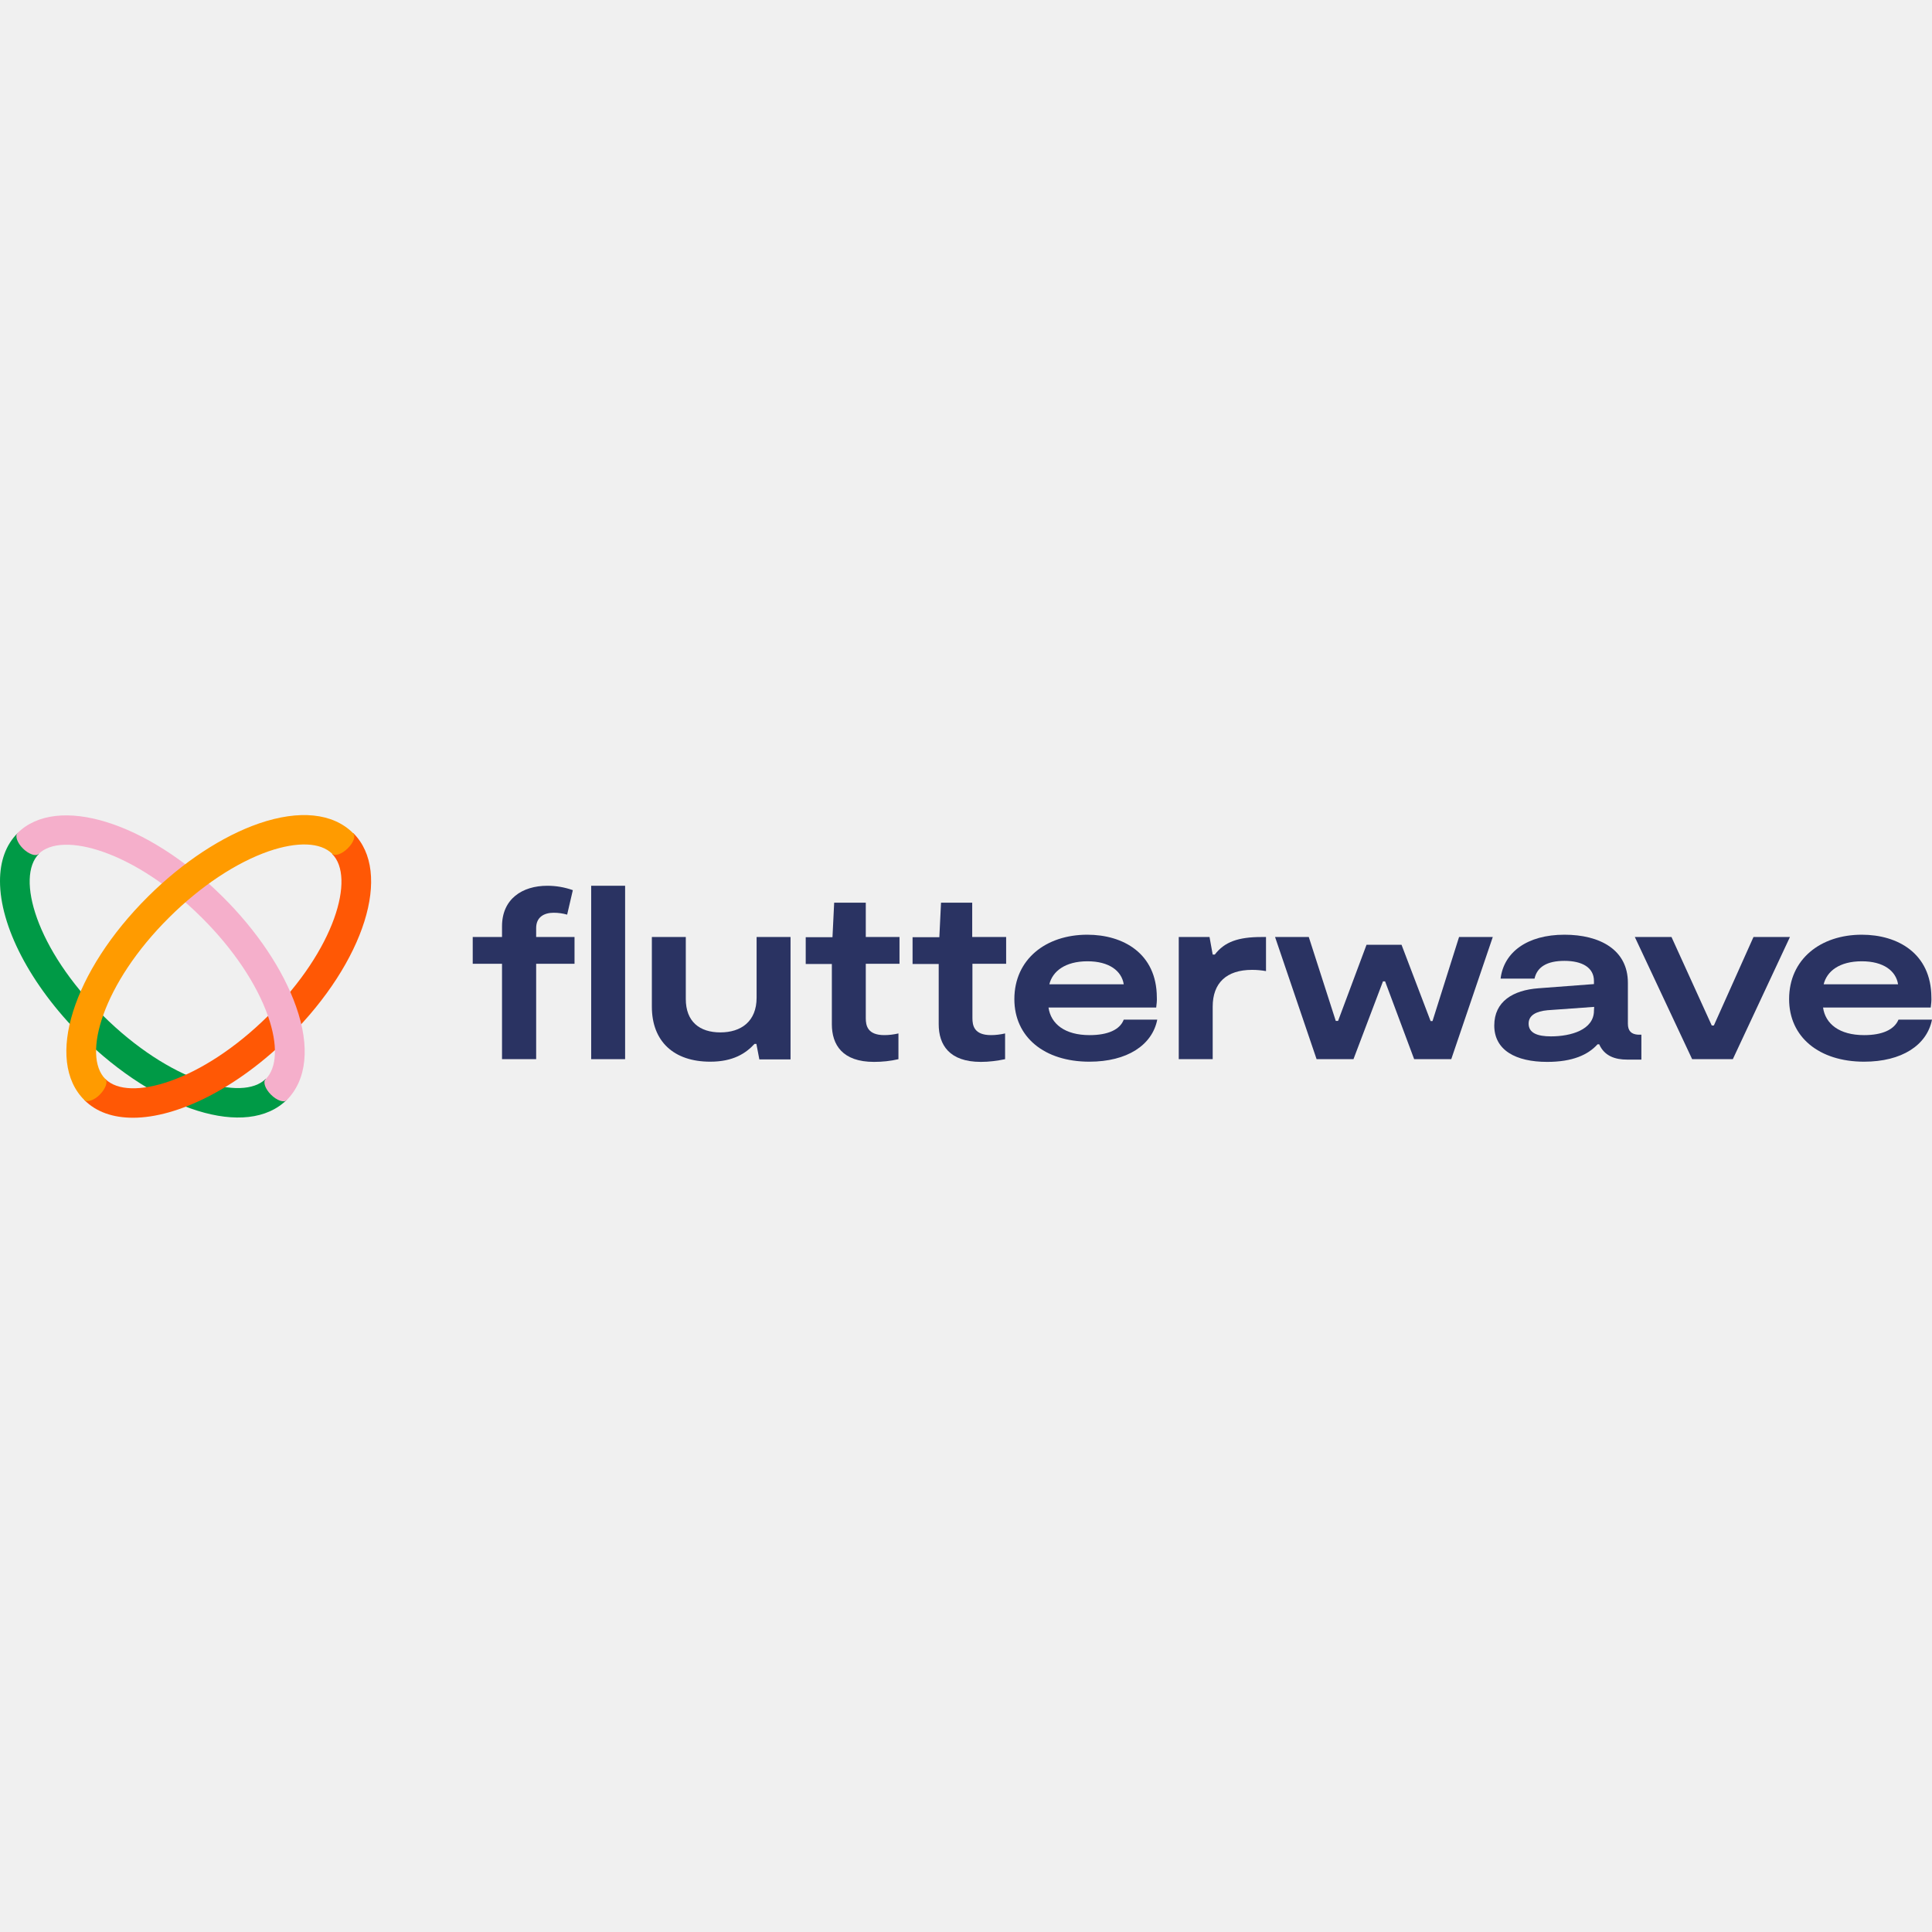
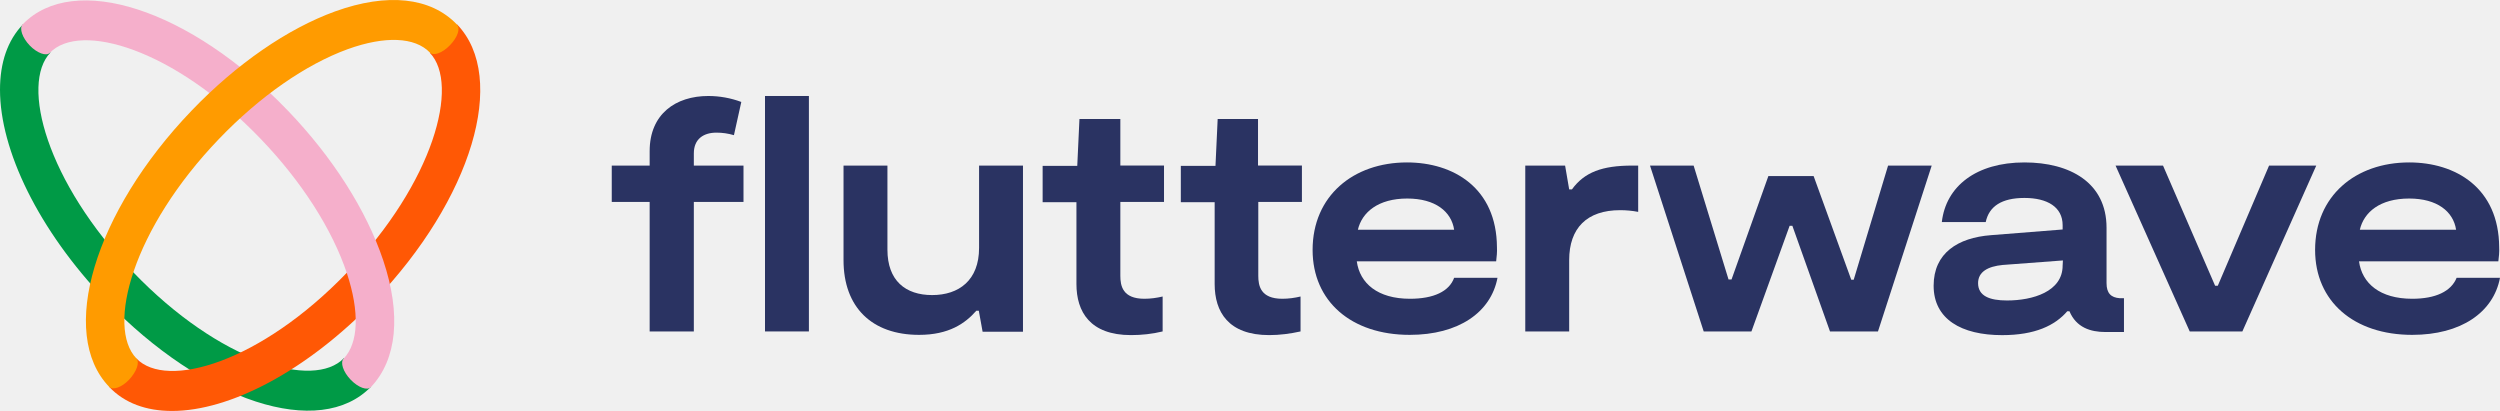
- <svg xmlns="http://www.w3.org/2000/svg" width="256" height="256" viewBox="0 0 256 256" fill="none">
-   <g clip-path="url(#clip0_2018_3101)">
-     <path d="M82.83 117.368H78.334V140.346H82.83V117.368Z" fill="#2A3362" />
-     <path d="M100.254 132.197C100.254 135.357 98.188 136.798 95.451 136.798C92.714 136.798 90.871 135.385 90.871 132.363V124.159H86.375V133.389C86.375 137.99 89.279 140.679 94.111 140.679C97.154 140.679 98.83 139.57 99.975 138.323H100.226L100.617 140.374H104.75V124.159H100.254V132.197Z" fill="#2A3362" />
-     <path d="M144.378 137.159C141.083 137.159 139.239 135.662 138.932 133.5H153.203C153.258 133.057 153.314 132.585 153.286 132.142C153.258 126.321 148.818 123.854 144.071 123.854C138.569 123.854 134.408 127.125 134.408 132.391C134.408 137.408 138.374 140.679 144.35 140.679C149.349 140.679 152.672 138.489 153.342 135.108H148.902C148.399 136.438 146.807 137.159 144.378 137.159ZM144.099 127.375C146.975 127.375 148.623 128.65 148.902 130.423H139.044C139.463 128.705 141.138 127.375 144.099 127.375Z" fill="#2A3362" />
-     <path d="M160.967 126.487H160.688L160.269 124.159H156.191V140.346H160.688V133.389C160.688 130.257 162.503 128.511 165.91 128.511C166.524 128.511 167.139 128.566 167.753 128.677V124.159H167.139C164.095 124.159 162.251 124.797 160.967 126.487Z" fill="#2A3362" />
-     <path d="M189.814 135.301H189.563L185.709 125.185H181.073L177.303 135.274H176.996L173.421 124.159H168.953L174.455 140.346H179.342L183.251 130.035H183.531L187.384 140.346H192.299L197.801 124.159H193.333L189.814 135.301Z" fill="#2A3362" />
-     <path d="M215.703 135.634V130.229C215.703 125.822 211.961 123.854 207.297 123.854C202.355 123.854 199.255 126.183 198.836 129.675H203.332C203.667 128.151 204.952 127.319 207.297 127.319C209.643 127.319 211.207 128.206 211.207 129.98V130.396L203.863 130.95C200.483 131.2 197.998 132.696 197.998 135.884C197.998 139.154 200.847 140.706 205.008 140.706C208.387 140.706 210.425 139.764 211.682 138.378H211.905C212.603 139.958 214.056 140.402 215.592 140.402H217.491V137.103H217.072C216.15 137.048 215.703 136.604 215.703 135.634ZM211.207 133.916C211.207 136.466 208.135 137.325 205.51 137.325C203.723 137.325 202.55 136.882 202.55 135.634C202.55 134.526 203.555 133.999 205.063 133.86L211.235 133.417L211.207 133.916Z" fill="#2A3362" />
-     <path d="M232.346 124.159L227.095 135.884H226.816L221.482 124.159H216.623L224.219 140.346H229.609L237.177 124.159H232.346Z" fill="#2A3362" />
-     <path d="M251.56 135.108C251.002 136.438 249.41 137.159 247.008 137.159C243.713 137.159 241.87 135.662 241.563 133.5H255.833C255.889 133.057 255.945 132.585 255.917 132.142C255.889 126.321 251.448 123.854 246.701 123.854C241.199 123.854 237.066 127.125 237.066 132.391C237.066 137.408 241.032 140.679 247.008 140.679C252.007 140.679 255.33 138.489 256 135.108H251.56ZM246.701 127.375C249.577 127.375 251.225 128.65 251.504 130.423H241.646C242.065 128.705 243.713 127.375 246.701 127.375Z" fill="#2A3362" />
-     <path d="M71.044 122.967C71.044 121.553 72.05 120.944 73.362 120.944C73.977 120.944 74.563 121.027 75.15 121.193L75.904 117.95C74.814 117.562 73.669 117.368 72.525 117.368C69.201 117.368 66.52 119.114 66.52 122.745V124.159H62.639V127.707H66.52V140.346H71.044V127.707H76.127V124.159H71.044V122.967Z" fill="#2A3362" />
-     <path d="M114.721 119.613H110.532L110.308 124.187H106.762V127.734H110.225V135.717C110.225 138.433 111.621 140.706 115.81 140.706C116.899 140.706 117.988 140.595 119.049 140.346V136.936C118.435 137.075 117.821 137.158 117.178 137.158C114.944 137.158 114.721 135.883 114.721 134.913V127.707H119.189V124.159H114.721V119.613Z" fill="#2A3362" />
-     <path d="M128.851 119.613H124.69L124.467 124.187H120.92V127.734H124.383V135.717C124.383 138.433 125.779 140.706 129.968 140.706C131.057 140.706 132.118 140.567 133.18 140.346V136.936C132.565 137.075 131.951 137.158 131.308 137.158C129.074 137.158 128.851 135.883 128.851 134.913V127.707H133.319V124.159H128.823V119.613H128.851Z" fill="#2A3362" />
-     <path d="M0 116.759C0 114.154 0.754 111.936 2.374 110.356L5.166 113.128C2.067 116.205 4.775 125.767 13.628 134.553C22.481 143.34 32.115 146.028 35.215 142.952L38.008 145.723C32.758 150.934 20.833 147.22 10.835 137.325C3.91 130.424 0 122.635 0 116.759Z" fill="#009A46" />
-     <path d="M17.621 148.107C14.996 148.107 12.762 147.358 11.17 145.751L13.963 142.979C17.062 146.056 26.697 143.367 35.55 134.581C44.402 125.795 47.111 116.232 44.011 113.156L46.804 110.384C52.054 115.595 48.312 127.43 38.342 137.353C31.389 144.226 23.513 148.107 17.621 148.107Z" fill="#FF5805" />
-     <path d="M39.237 133.389C37.534 128.539 34.071 123.356 29.491 118.81C19.493 108.887 7.569 105.201 2.319 110.384C1.956 110.772 2.291 111.687 3.045 112.435C3.799 113.183 4.748 113.516 5.111 113.156C8.211 110.079 17.846 112.768 26.698 121.554C30.887 125.712 34.015 130.368 35.523 134.664C36.836 138.434 36.724 141.483 35.188 143.007C34.825 143.367 35.132 144.282 35.914 145.058C36.696 145.834 37.618 146.139 37.981 145.779C40.661 143.09 41.108 138.683 39.237 133.389Z" fill="#F5AFCB" />
-     <path d="M46.777 110.384C44.096 107.723 39.656 107.28 34.322 109.109C29.435 110.8 24.213 114.237 19.633 118.782C9.635 128.705 5.921 140.54 11.171 145.751C11.534 146.111 12.484 145.806 13.238 145.03C13.992 144.254 14.327 143.34 13.964 142.979C10.864 139.903 13.573 130.34 22.426 121.554C26.614 117.396 31.306 114.292 35.607 112.795C39.405 111.493 42.477 111.603 44.013 113.128C44.376 113.488 45.297 113.183 46.079 112.407C46.861 111.631 47.168 110.772 46.777 110.384Z" fill="#FF9B00" />
-   </g>
-   <defs>
-     <clipPath id="clip0_2018_3101">
-       <rect width="256" height="40.107" fill="white" transform="translate(0 108)" />
-     </clipPath>
-   </defs>
+ <svg xmlns="http://www.w3.org/2000/svg" width="73" height="12" viewBox="0 0 73 12" fill="none">
+   <path d="M23.62 2.803H22.338V9.678H23.62V2.803Z" fill="#2A3362" />
+   <path d="M28.589 7.24C28.589 8.185 27.999 8.616 27.219 8.616C26.439 8.616 25.913 8.194 25.913 7.29V4.835H24.631V7.596C24.631 8.973 25.459 9.778 26.837 9.778C27.705 9.778 28.183 9.446 28.509 9.073H28.581L28.692 9.686H29.871V4.835H28.589V7.24Z" fill="#2A3362" />
+   <path d="M41.171 8.724C40.231 8.724 39.706 8.276 39.618 7.63H43.688C43.703 7.497 43.719 7.356 43.711 7.223C43.703 5.482 42.437 4.743 41.084 4.743C39.515 4.743 38.328 5.722 38.328 7.298C38.328 8.799 39.459 9.778 41.163 9.778C42.589 9.778 43.536 9.122 43.727 8.111H42.461C42.318 8.509 41.864 8.724 41.171 8.724ZM41.091 5.797C41.912 5.797 42.382 6.178 42.461 6.709H39.65C39.77 6.195 40.247 5.797 41.091 5.797Z" fill="#2A3362" />
+   <path d="M45.9 5.531H45.82L45.701 4.835H44.538V9.678H45.82V7.596C45.82 6.659 46.338 6.137 47.309 6.137C47.485 6.137 47.66 6.153 47.835 6.187V4.835H47.66C46.792 4.835 46.266 5.025 45.9 5.531Z" fill="#2A3362" />
+   <path d="M54.128 8.169H54.057L52.958 5.142H51.636L50.561 8.16H50.473L49.454 4.835H48.18L49.748 9.678H51.142L52.257 6.593H52.337L53.436 9.678H54.837L56.406 4.835H55.132L54.128 8.169Z" fill="#2A3362" />
+   <path d="M61.511 8.268V6.651C61.511 5.332 60.444 4.743 59.114 4.743C57.704 4.743 56.82 5.44 56.701 6.485H57.983C58.078 6.029 58.445 5.78 59.114 5.78C59.783 5.78 60.229 6.046 60.229 6.576V6.701L58.134 6.867C57.171 6.941 56.462 7.389 56.462 8.343C56.462 9.321 57.274 9.786 58.461 9.786C59.424 9.786 60.006 9.504 60.364 9.089H60.428C60.627 9.562 61.041 9.695 61.479 9.695H62.02V8.708H61.901C61.638 8.691 61.511 8.558 61.511 8.268ZM60.229 7.754C60.229 8.517 59.353 8.774 58.604 8.774C58.094 8.774 57.76 8.641 57.76 8.268C57.76 7.936 58.047 7.779 58.477 7.737L60.237 7.605L60.229 7.754Z" fill="#2A3362" />
+   <path d="M66.257 4.835L64.76 8.343H64.681L63.16 4.835H61.774L63.94 9.678H65.477L67.635 4.835H66.257Z" fill="#2A3362" />
+   <path d="M71.734 8.111C71.574 8.509 71.12 8.724 70.436 8.724C69.496 8.724 68.97 8.276 68.883 7.63H72.952C72.968 7.497 72.984 7.356 72.976 7.223C72.968 5.482 71.702 4.743 70.348 4.743C68.779 4.743 67.601 5.722 67.601 7.298C67.601 8.799 68.731 9.778 70.436 9.778C71.861 9.778 72.809 9.122 73 8.111H71.734ZM70.348 5.797C71.168 5.797 71.638 6.178 71.718 6.709H68.907C69.026 6.195 69.496 5.797 70.348 5.797Z" fill="#2A3362" />
+   <path d="M20.26 4.478C20.26 4.055 20.547 3.873 20.921 3.873C21.096 3.873 21.264 3.898 21.431 3.947L21.646 2.977C21.335 2.861 21.009 2.803 20.682 2.803C19.735 2.803 18.97 3.325 18.97 4.412V4.835H17.863V5.896H18.97V9.678H20.26V5.896H21.71V4.835H20.26V4.478Z" fill="#2A3362" />
+   <path d="M32.714 3.474H31.52L31.456 4.843H30.445V5.904H31.432V8.293C31.432 9.105 31.831 9.785 33.025 9.785C33.336 9.785 33.646 9.752 33.949 9.678V8.658C33.774 8.699 33.598 8.724 33.415 8.724C32.778 8.724 32.714 8.342 32.714 8.052V5.896H33.989V4.834H32.714V3.474Z" fill="#2A3362" />
+   <path d="M36.742 3.474H35.556L35.492 4.843H34.48V5.904H35.468V8.293C35.468 9.105 35.866 9.785 37.061 9.785C37.371 9.785 37.674 9.744 37.976 9.678V8.658C37.801 8.699 37.626 8.724 37.443 8.724C36.806 8.724 36.742 8.342 36.742 8.052V5.896H38.016V4.834H36.734V3.474H36.742Z" fill="#2A3362" />
+   <path d="M0 2.621C0 1.841 0.215 1.178 0.677 0.705L1.473 1.534C0.589 2.455 1.362 5.316 3.886 7.945C6.411 10.574 9.158 11.379 10.042 10.458L10.838 11.287C9.341 12.846 5.941 11.735 3.09 8.774C1.115 6.709 0 4.379 0 2.621Z" fill="#009A46" />
+   <path d="M5.025 12C4.277 12 3.639 11.776 3.186 11.295L3.982 10.466C4.866 11.386 7.613 10.582 10.138 7.953C12.662 5.324 13.434 2.463 12.551 1.542L13.347 0.713C14.844 2.272 13.777 5.813 10.934 8.782C8.951 10.839 6.705 12 5.025 12Z" fill="#FF5805" />
+   <path d="M11.188 7.596C10.702 6.145 9.715 4.594 8.409 3.234C5.558 0.265 2.157 -0.838 0.66 0.713C0.557 0.829 0.652 1.103 0.867 1.327C1.082 1.551 1.353 1.65 1.456 1.542C2.34 0.622 5.088 1.426 7.612 4.055C8.807 5.299 9.699 6.692 10.129 7.978C10.503 9.106 10.471 10.018 10.033 10.474C9.93 10.582 10.017 10.856 10.24 11.088C10.463 11.32 10.726 11.411 10.829 11.304C11.594 10.499 11.721 9.18 11.188 7.596Z" fill="#F5AFCB" />
+   <path d="M13.34 0.713C12.575 -0.083 11.309 -0.216 9.788 0.332C8.395 0.837 6.905 1.866 5.599 3.226C2.749 6.195 1.689 9.736 3.187 11.295C3.29 11.403 3.561 11.312 3.776 11.08C3.991 10.848 4.086 10.574 3.983 10.466C3.099 9.545 3.871 6.684 6.396 4.055C7.59 2.811 8.928 1.882 10.155 1.435C11.238 1.045 12.114 1.078 12.552 1.534C12.655 1.642 12.918 1.551 13.141 1.318C13.364 1.086 13.451 0.829 13.34 0.713Z" fill="#FF9B00" />
</svg>
